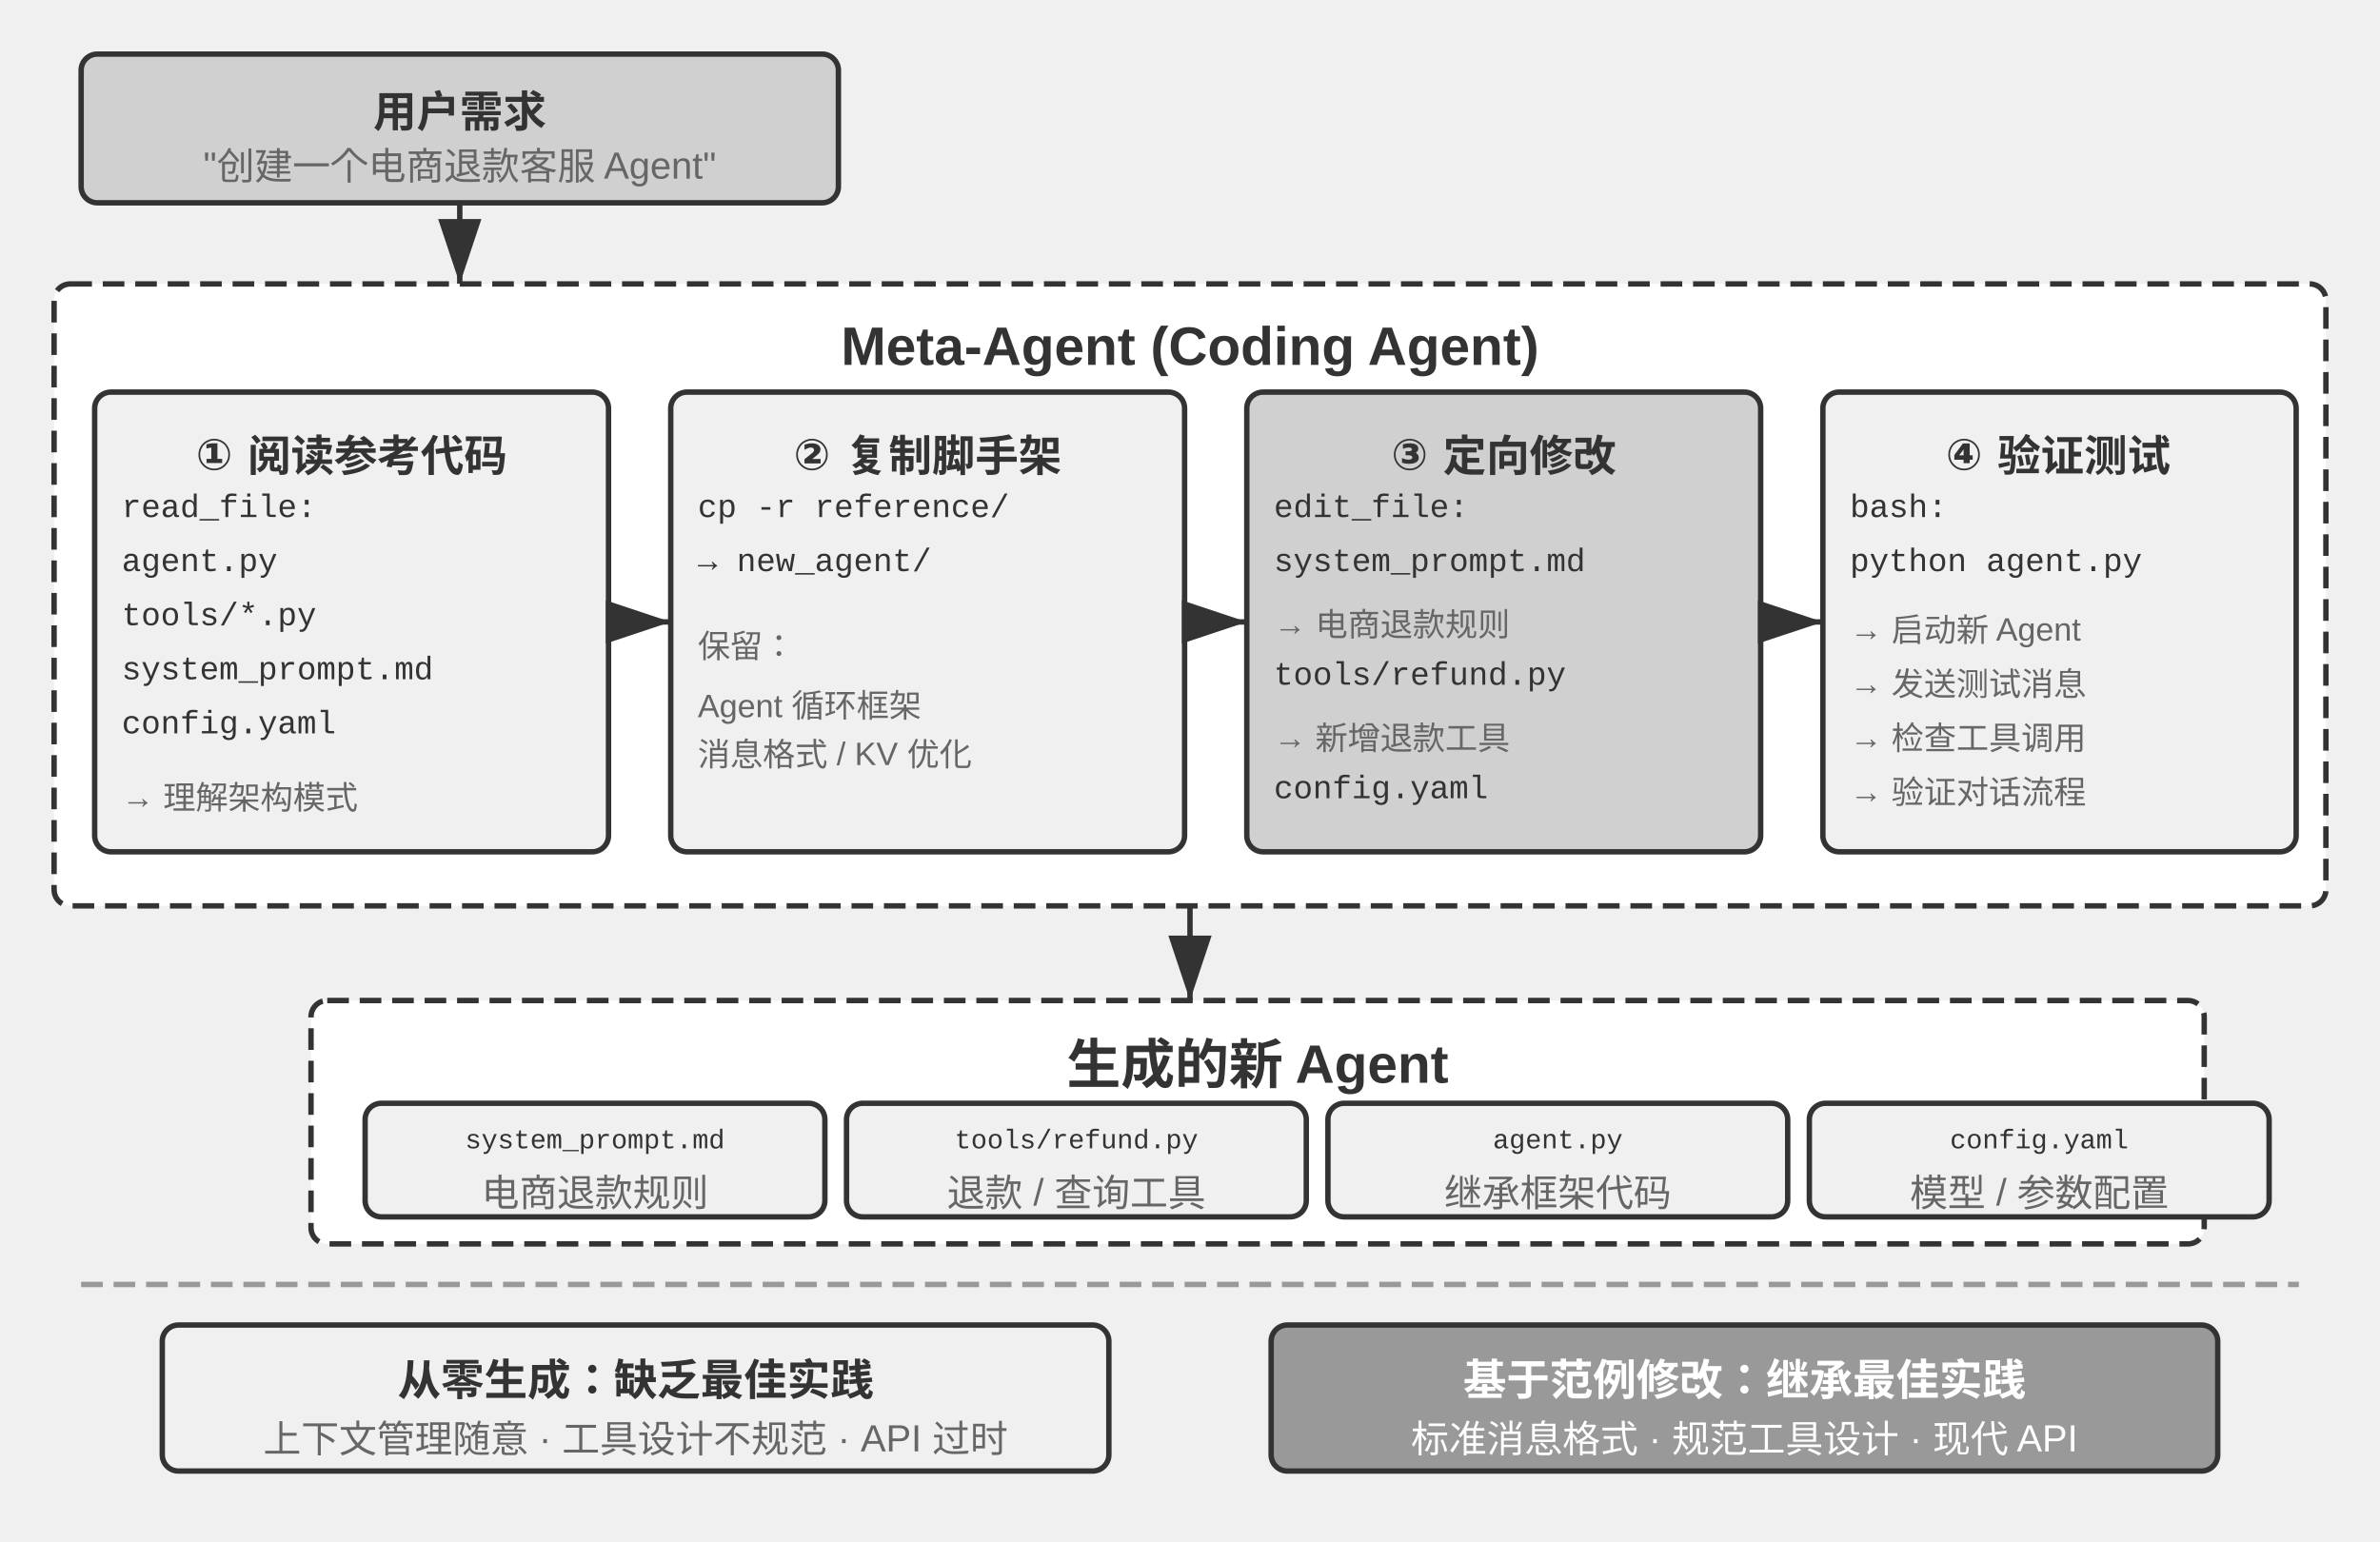
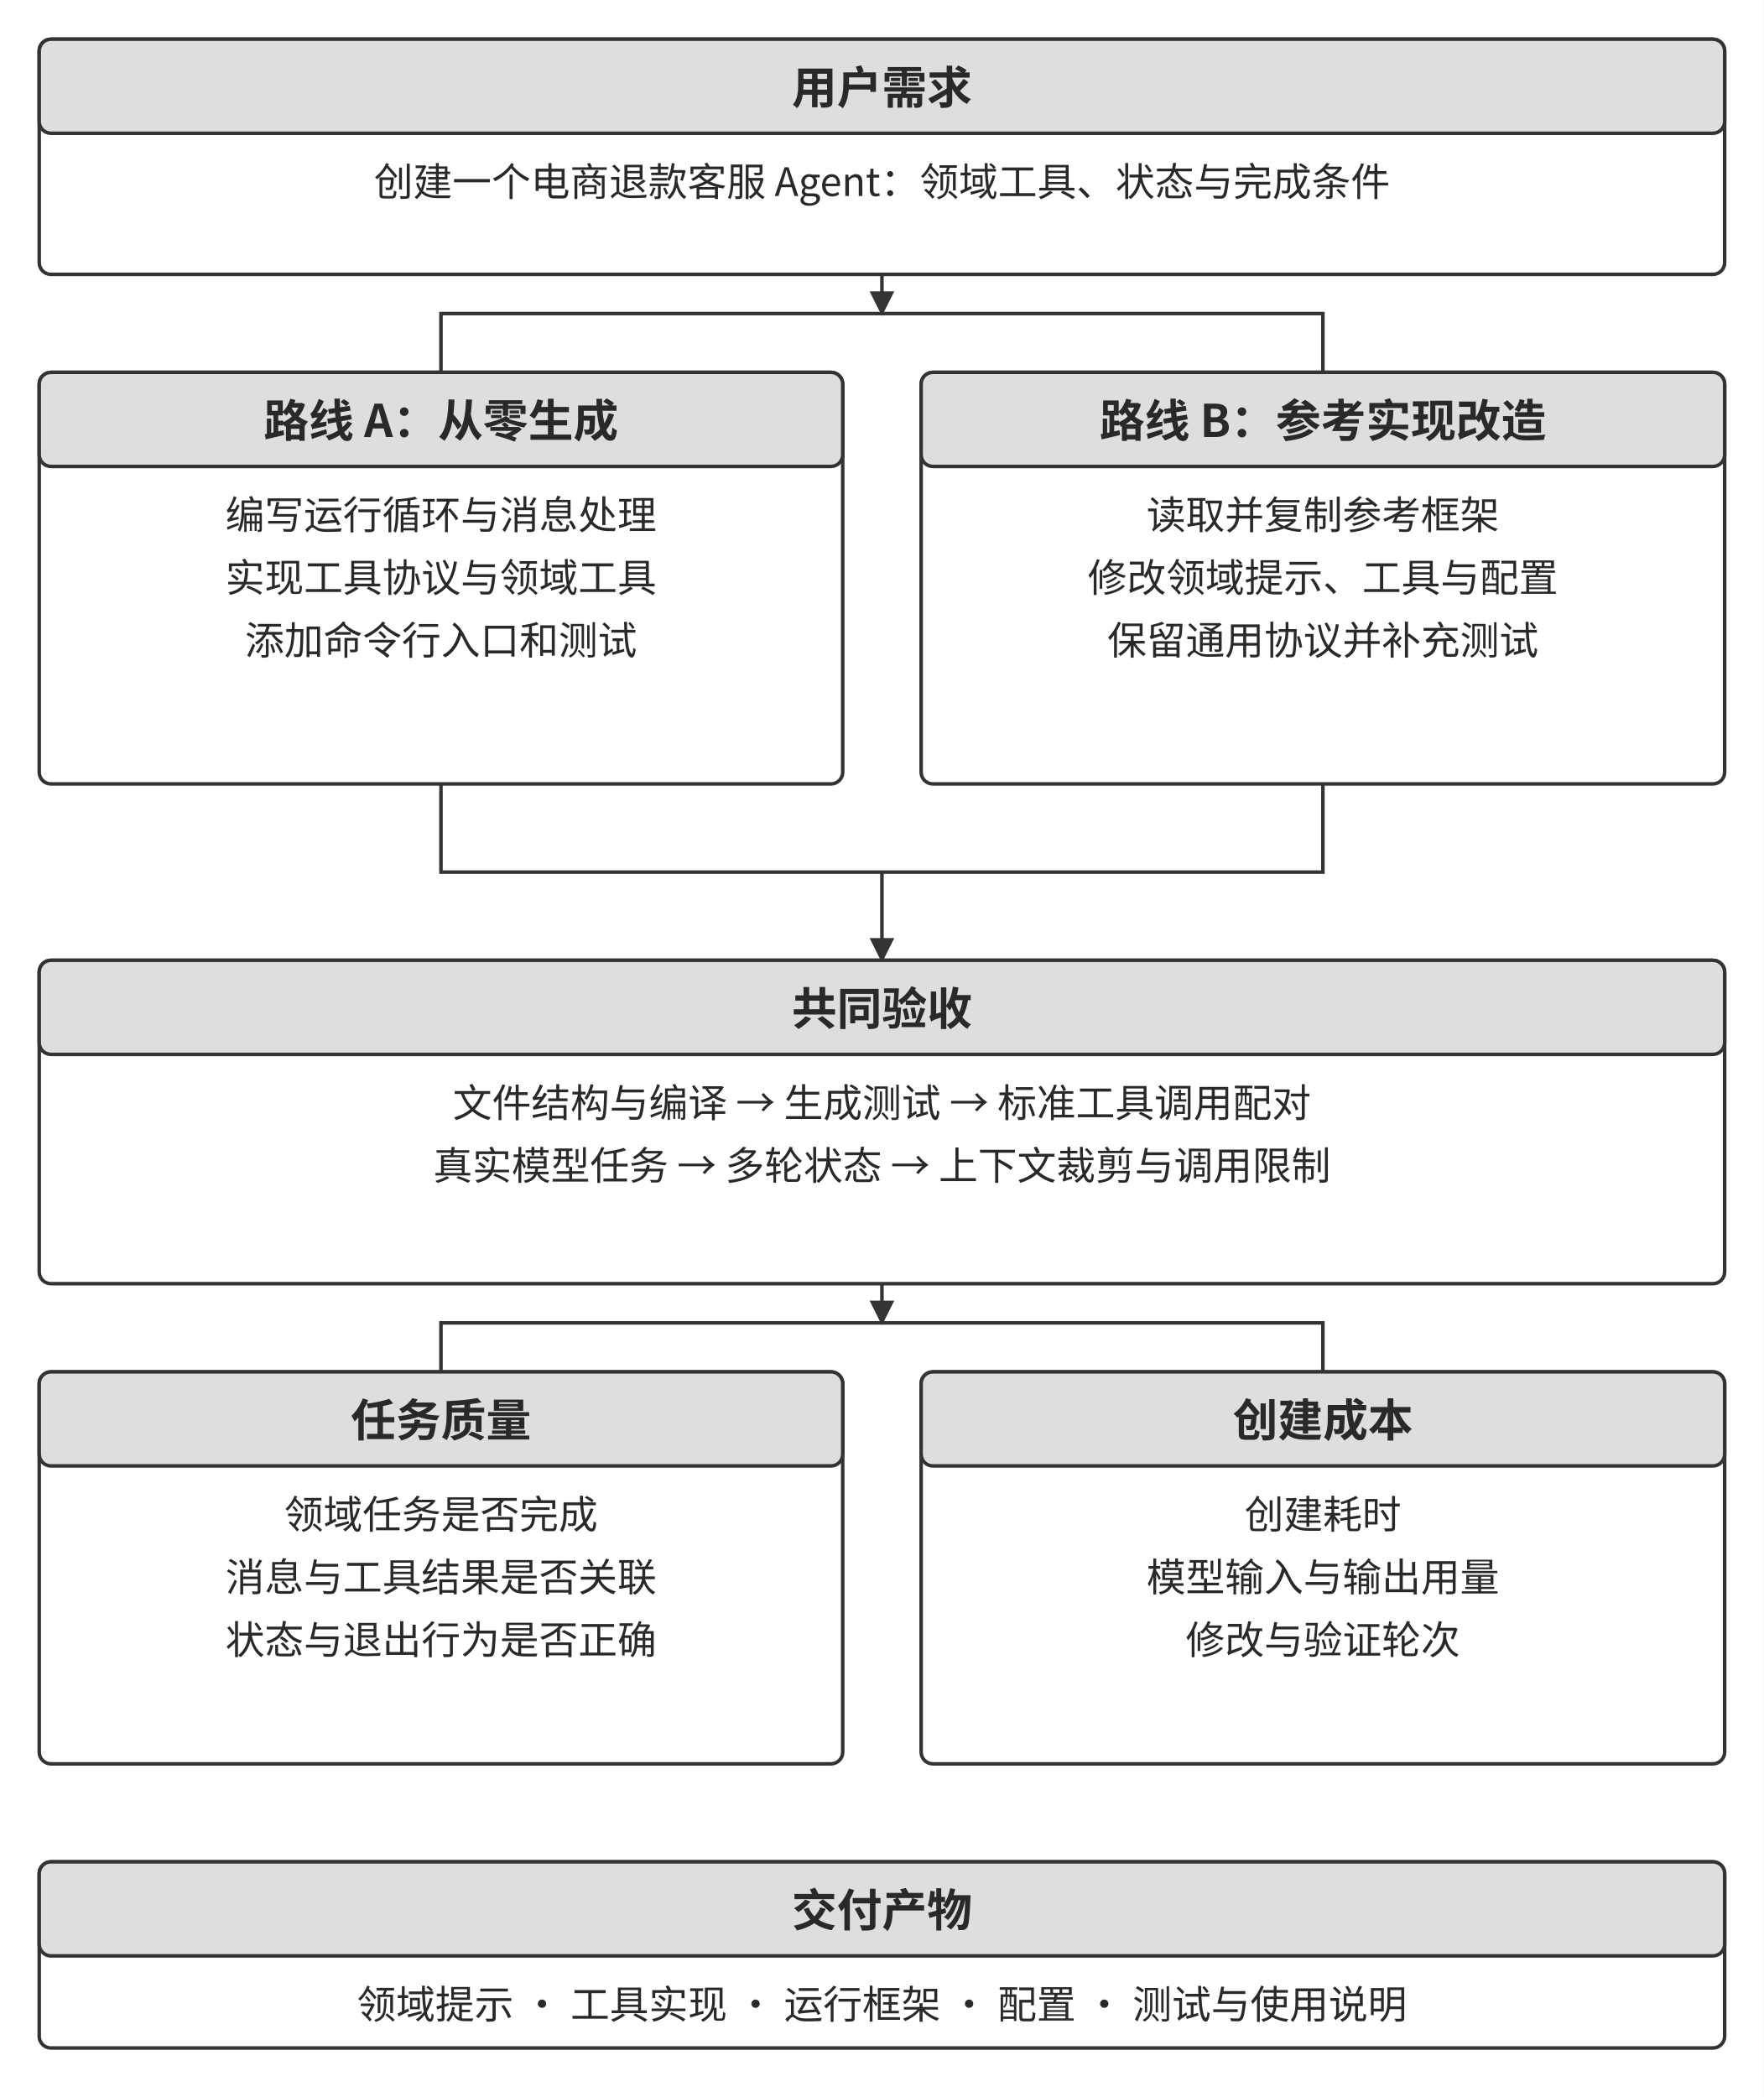
- <svg xmlns="http://www.w3.org/2000/svg" viewBox="0 40 880 570" width="880" height="570" style="background:#ffffff">
+ <svg xmlns="http://www.w3.org/2000/svg" width="150mm" height="178.33mm" viewBox="0 0 900 1070" role="img" aria-labelledby="title desc">
  <defs>
-     <marker id="ah" markerWidth="12" markerHeight="8" refX="12" refY="4" orient="auto">
-       <polygon points="0 0, 12 4, 0 8" fill="#333333" />
-     </marker>
-     <marker id="ah-light" markerWidth="12" markerHeight="8" refX="12" refY="4" orient="auto">
-       <polygon points="0 0, 12 4, 0 8" fill="#999999" />
+     <marker id="arrow" viewBox="0 0 10 10" refX="9" refY="5" markerWidth="7" markerHeight="7" orient="auto-start-reverse">
+       <path d="M0 0 L10 5 L0 10 Z" fill="#333333" />
    </marker>
  </defs>
-   <rect x="30" y="60" width="280" height="55" rx="6" fill="#d0d0d0" stroke="#333333" stroke-width="2" />
-   <text x="170" y="80" font-family="Arial, 'Helvetica Neue', Helvetica, 'PingFang SC', 'Microsoft YaHei', sans-serif" font-size="16" fill="#333333" text-anchor="middle" dominant-baseline="central" font-weight="bold">用户需求</text>
-   <text x="170" y="98" font-family="Arial, 'Helvetica Neue', Helvetica, 'PingFang SC', 'Microsoft YaHei', sans-serif" font-size="14" fill="#666666" text-anchor="middle" dominant-baseline="central" font-weight="normal">"创建一个电商退款客服 Agent"</text>
-   <line x1="170" y1="115" x2="170" y2="145" stroke="#333333" stroke-width="2" marker-end="url(#ah)" />
-   <rect x="20" y="145" width="840" height="230" rx="6" fill="#ffffff" stroke="#333333" stroke-width="2" stroke-dasharray="8,4" />
-   <text x="440" y="168" font-family="Arial, 'Helvetica Neue', Helvetica, 'PingFang SC', 'Microsoft YaHei', sans-serif" font-size="20" fill="#333333" text-anchor="middle" dominant-baseline="central" font-weight="bold">Meta-Agent (Coding Agent)</text>
-   <rect x="35" y="185" width="190" height="170" rx="6" fill="#f0f0f0" stroke="#333333" stroke-width="2" />
-   <text x="130" y="205" font-family="Arial, 'Helvetica Neue', Helvetica, 'PingFang SC', 'Microsoft YaHei', sans-serif" font-size="16" fill="#333333" text-anchor="middle" dominant-baseline="central" font-weight="bold">① 阅读参考代码</text>
-   <text x="45" y="228" font-family="'Courier New', Courier, monospace" font-size="12" fill="#333333" text-anchor="start" dominant-baseline="central">read_file:</text>
-   <text x="45" y="248" font-family="'Courier New', Courier, monospace" font-size="12" fill="#333333" text-anchor="start" dominant-baseline="central">  agent.py</text>
-   <text x="45" y="268" font-family="'Courier New', Courier, monospace" font-size="12" fill="#333333" text-anchor="start" dominant-baseline="central">  tools/*.py</text>
-   <text x="45" y="288" font-family="'Courier New', Courier, monospace" font-size="12" fill="#333333" text-anchor="start" dominant-baseline="central">  system_prompt.md</text>
-   <text x="45" y="308" font-family="'Courier New', Courier, monospace" font-size="12" fill="#333333" text-anchor="start" dominant-baseline="central">  config.yaml</text>
-   <text x="45" y="332" font-family="Arial, 'Helvetica Neue', Helvetica, 'PingFang SC', 'Microsoft YaHei', sans-serif" font-size="12" fill="#666666" text-anchor="start" dominant-baseline="central" font-weight="normal">→ 理解架构模式</text>
-   <line x1="225" y1="270" x2="248" y2="270" stroke="#333333" stroke-width="2" marker-end="url(#ah)" />
-   <rect x="248" y="185" width="190" height="170" rx="6" fill="#f0f0f0" stroke="#333333" stroke-width="2" />
-   <text x="343" y="205" font-family="Arial, 'Helvetica Neue', Helvetica, 'PingFang SC', 'Microsoft YaHei', sans-serif" font-size="16" fill="#333333" text-anchor="middle" dominant-baseline="central" font-weight="bold">② 复制脚手架</text>
-   <text x="258" y="228" font-family="'Courier New', Courier, monospace" font-size="12" fill="#333333" text-anchor="start" dominant-baseline="central">cp -r reference/</text>
-   <text x="258" y="248" font-family="'Courier New', Courier, monospace" font-size="12" fill="#333333" text-anchor="start" dominant-baseline="central">  → new_agent/</text>
-   <text x="258" y="278" font-family="Arial, 'Helvetica Neue', Helvetica, 'PingFang SC', 'Microsoft YaHei', sans-serif" font-size="12" fill="#666666" text-anchor="start" dominant-baseline="central" font-weight="normal">保留：</text>
-   <text x="258" y="298" font-family="Arial, 'Helvetica Neue', Helvetica, 'PingFang SC', 'Microsoft YaHei', sans-serif" font-size="12" fill="#666666" text-anchor="start" dominant-baseline="central" font-weight="normal">  Agent 循环框架</text>
-   <text x="258" y="318" font-family="Arial, 'Helvetica Neue', Helvetica, 'PingFang SC', 'Microsoft YaHei', sans-serif" font-size="12" fill="#666666" text-anchor="start" dominant-baseline="central" font-weight="normal">  消息格式 / KV 优化</text>
-   <line x1="438" y1="270" x2="461" y2="270" stroke="#333333" stroke-width="2" marker-end="url(#ah)" />
-   <rect x="461" y="185" width="190" height="170" rx="6" fill="#d0d0d0" stroke="#333333" stroke-width="2" />
-   <text x="556" y="205" font-family="Arial, 'Helvetica Neue', Helvetica, 'PingFang SC', 'Microsoft YaHei', sans-serif" font-size="16" fill="#333333" text-anchor="middle" dominant-baseline="central" font-weight="bold">③ 定向修改</text>
-   <text x="471" y="228" font-family="'Courier New', Courier, monospace" font-size="12" fill="#333333" text-anchor="start" dominant-baseline="central">edit_file:</text>
-   <text x="471" y="248" font-family="'Courier New', Courier, monospace" font-size="12" fill="#333333" text-anchor="start" dominant-baseline="central">  system_prompt.md</text>
-   <text x="471" y="268" font-family="Arial, 'Helvetica Neue', Helvetica, 'PingFang SC', 'Microsoft YaHei', sans-serif" font-size="12" fill="#666666" text-anchor="start" dominant-baseline="central" font-weight="normal">  → 电商退款规则</text>
-   <text x="471" y="290" font-family="'Courier New', Courier, monospace" font-size="12" fill="#333333" text-anchor="start" dominant-baseline="central">  tools/refund.py</text>
-   <text x="471" y="310" font-family="Arial, 'Helvetica Neue', Helvetica, 'PingFang SC', 'Microsoft YaHei', sans-serif" font-size="12" fill="#666666" text-anchor="start" dominant-baseline="central" font-weight="normal">  → 新增退款工具</text>
-   <text x="471" y="332" font-family="'Courier New', Courier, monospace" font-size="12" fill="#333333" text-anchor="start" dominant-baseline="central">  config.yaml</text>
-   <line x1="651" y1="270" x2="674" y2="270" stroke="#333333" stroke-width="2" marker-end="url(#ah)" />
-   <rect x="674" y="185" width="175" height="170" rx="6" fill="#f0f0f0" stroke="#333333" stroke-width="2" />
-   <text x="761" y="205" font-family="Arial, 'Helvetica Neue', Helvetica, 'PingFang SC', 'Microsoft YaHei', sans-serif" font-size="16" fill="#333333" text-anchor="middle" dominant-baseline="central" font-weight="bold">④ 验证测试</text>
-   <text x="684" y="228" font-family="'Courier New', Courier, monospace" font-size="12" fill="#333333" text-anchor="start" dominant-baseline="central">bash:</text>
-   <text x="684" y="248" font-family="'Courier New', Courier, monospace" font-size="12" fill="#333333" text-anchor="start" dominant-baseline="central">  python agent.py</text>
-   <text x="684" y="270" font-family="Arial, 'Helvetica Neue', Helvetica, 'PingFang SC', 'Microsoft YaHei', sans-serif" font-size="12" fill="#666666" text-anchor="start" dominant-baseline="central" font-weight="normal">  → 启动新 Agent</text>
-   <text x="684" y="290" font-family="Arial, 'Helvetica Neue', Helvetica, 'PingFang SC', 'Microsoft YaHei', sans-serif" font-size="12" fill="#666666" text-anchor="start" dominant-baseline="central" font-weight="normal">  → 发送测试消息</text>
-   <text x="684" y="310" font-family="Arial, 'Helvetica Neue', Helvetica, 'PingFang SC', 'Microsoft YaHei', sans-serif" font-size="12" fill="#666666" text-anchor="start" dominant-baseline="central" font-weight="normal">  → 检查工具调用</text>
-   <text x="684" y="330" font-family="Arial, 'Helvetica Neue', Helvetica, 'PingFang SC', 'Microsoft YaHei', sans-serif" font-size="12" fill="#666666" text-anchor="start" dominant-baseline="central" font-weight="normal">  → 验证对话流程</text>
-   <line x1="440.0" y1="375" x2="440.0" y2="410" stroke="#333333" stroke-width="2" marker-end="url(#ah)" />
-   <rect x="115" y="410" width="700" height="90" rx="6" fill="#ffffff" stroke="#333333" stroke-width="2" stroke-dasharray="8,4" />
-   <text x="465" y="432" font-family="Arial, 'Helvetica Neue', Helvetica, 'PingFang SC', 'Microsoft YaHei', sans-serif" font-size="20" fill="#333333" text-anchor="middle" dominant-baseline="central" font-weight="bold">生成的新 Agent</text>
-   <rect x="135" y="448" width="170" height="42" rx="6" fill="#f0f0f0" stroke="#333333" stroke-width="2" />
-   <text x="220" y="462" font-family="'Courier New', Courier, monospace" font-size="10" fill="#333333" text-anchor="middle" dominant-baseline="central">system_prompt.md</text>
-   <text x="220" y="480" font-family="Arial, 'Helvetica Neue', Helvetica, 'PingFang SC', 'Microsoft YaHei', sans-serif" font-size="14" fill="#666666" text-anchor="middle" dominant-baseline="central" font-weight="normal">电商退款规则</text>
-   <rect x="313" y="448" width="170" height="42" rx="6" fill="#f0f0f0" stroke="#333333" stroke-width="2" />
-   <text x="398" y="462" font-family="'Courier New', Courier, monospace" font-size="10" fill="#333333" text-anchor="middle" dominant-baseline="central">tools/refund.py</text>
-   <text x="398" y="480" font-family="Arial, 'Helvetica Neue', Helvetica, 'PingFang SC', 'Microsoft YaHei', sans-serif" font-size="14" fill="#666666" text-anchor="middle" dominant-baseline="central" font-weight="normal">退款 / 查询工具</text>
-   <rect x="491" y="448" width="170" height="42" rx="6" fill="#f0f0f0" stroke="#333333" stroke-width="2" />
-   <text x="576" y="462" font-family="'Courier New', Courier, monospace" font-size="10" fill="#333333" text-anchor="middle" dominant-baseline="central">agent.py</text>
-   <text x="576" y="480" font-family="Arial, 'Helvetica Neue', Helvetica, 'PingFang SC', 'Microsoft YaHei', sans-serif" font-size="14" fill="#666666" text-anchor="middle" dominant-baseline="central" font-weight="normal">继承框架代码</text>
-   <rect x="669" y="448" width="170" height="42" rx="6" fill="#f0f0f0" stroke="#333333" stroke-width="2" />
-   <text x="754" y="462" font-family="'Courier New', Courier, monospace" font-size="10" fill="#333333" text-anchor="middle" dominant-baseline="central">config.yaml</text>
-   <text x="754" y="480" font-family="Arial, 'Helvetica Neue', Helvetica, 'PingFang SC', 'Microsoft YaHei', sans-serif" font-size="14" fill="#666666" text-anchor="middle" dominant-baseline="central" font-weight="normal">模型 / 参数配置</text>
-   <line x1="30" y1="515" x2="850" y2="515" stroke="#999999" stroke-width="2" stroke-dasharray="8,4" />
-   <rect x="60" y="530" width="350" height="54" rx="6" fill="#f0f0f0" stroke="#333333" stroke-width="2" />
-   <text x="235" y="549" font-family="Arial, 'Helvetica Neue', Helvetica, 'PingFang SC', 'Microsoft YaHei', sans-serif" font-size="16" fill="#333333" text-anchor="middle" dominant-baseline="central" font-weight="bold">从零生成：缺乏最佳实践</text>
-   <text x="235" y="571" font-family="Arial, 'Helvetica Neue', Helvetica, 'PingFang SC', 'Microsoft YaHei', sans-serif" font-size="14" fill="#666666" text-anchor="middle" dominant-baseline="central" font-weight="normal">上下文管理随意 · 工具设计不规范 · API 过时</text>
-   <rect x="470" y="530" width="350" height="54" rx="6" fill="#999999" stroke="#333333" stroke-width="2" />
-   <text x="645" y="549" font-family="Arial, 'Helvetica Neue', Helvetica, 'PingFang SC', 'Microsoft YaHei', sans-serif" font-size="16" fill="#ffffff" text-anchor="middle" dominant-baseline="central" font-weight="bold">基于范例修改：继承最佳实践</text>
-   <text x="645" y="571" font-family="Arial, 'Helvetica Neue', Helvetica, 'PingFang SC', 'Microsoft YaHei', sans-serif" font-size="14" fill="#ffffff" text-anchor="middle" dominant-baseline="central" font-weight="normal">标准消息格式 · 规范工具设计 · 现代 API</text>
+   <rect width="900" height="1070" fill="#ffffff" />
+   <rect x="20" y="20" width="860" height="120" rx="6" fill="#ffffff" stroke="#333333" stroke-width="1.8" />
+   <rect x="20" y="20" width="860" height="48" rx="6" fill="#dedede" stroke="#333333" stroke-width="1.8" />
+   <text x="450.0" y="53" text-anchor="middle" font-family="Noto Sans CJK SC,Source Han Sans CN,Microsoft YaHei,sans-serif" font-size="23" font-weight="700" fill="#292929">用户需求</text>
+   <text x="450.0" y="100" text-anchor="middle" font-family="Noto Sans CJK SC,Source Han Sans CN,Microsoft YaHei,sans-serif" font-size="20" font-weight="400" fill="#292929">创建一个电商退款客服 Agent：领域工具、状态与完成条件</text>
+   <path d="M 450 140 L 450 160" fill="none" stroke="#333333" stroke-width="1.8" marker-end="url(#arrow)" />
+   <path d="M 225 190 L 225 160 L 675 160 L 675 190" fill="none" stroke="#333333" stroke-width="1.8" />
+   <rect x="20" y="190" width="410" height="210" rx="6" fill="#ffffff" stroke="#333333" stroke-width="1.8" />
+   <rect x="20" y="190" width="410" height="48" rx="6" fill="#dedede" stroke="#333333" stroke-width="1.8" />
+   <text x="225.0" y="223" text-anchor="middle" font-family="Noto Sans CJK SC,Source Han Sans CN,Microsoft YaHei,sans-serif" font-size="23" font-weight="700" fill="#292929">路线 A：从零生成</text>
+   <text x="225.0" y="270" text-anchor="middle" font-family="Noto Sans CJK SC,Source Han Sans CN,Microsoft YaHei,sans-serif" font-size="20" font-weight="400" fill="#292929">编写运行循环与消息处理</text>
+   <text x="225.0" y="302" text-anchor="middle" font-family="Noto Sans CJK SC,Source Han Sans CN,Microsoft YaHei,sans-serif" font-size="20" font-weight="400" fill="#292929">实现工具协议与领域工具</text>
+   <text x="225.0" y="334" text-anchor="middle" font-family="Noto Sans CJK SC,Source Han Sans CN,Microsoft YaHei,sans-serif" font-size="20" font-weight="400" fill="#292929">添加命令行入口和测试</text>
+   <rect x="470" y="190" width="410" height="210" rx="6" fill="#ffffff" stroke="#333333" stroke-width="1.8" />
+   <rect x="470" y="190" width="410" height="48" rx="6" fill="#dedede" stroke="#333333" stroke-width="1.8" />
+   <text x="675.0" y="223" text-anchor="middle" font-family="Noto Sans CJK SC,Source Han Sans CN,Microsoft YaHei,sans-serif" font-size="23" font-weight="700" fill="#292929">路线 B：参考实现改造</text>
+   <text x="675.0" y="270" text-anchor="middle" font-family="Noto Sans CJK SC,Source Han Sans CN,Microsoft YaHei,sans-serif" font-size="20" font-weight="400" fill="#292929">读取并复制参考框架</text>
+   <text x="675.0" y="302" text-anchor="middle" font-family="Noto Sans CJK SC,Source Han Sans CN,Microsoft YaHei,sans-serif" font-size="20" font-weight="400" fill="#292929">修改领域提示、工具与配置</text>
+   <text x="675.0" y="334" text-anchor="middle" font-family="Noto Sans CJK SC,Source Han Sans CN,Microsoft YaHei,sans-serif" font-size="20" font-weight="400" fill="#292929">保留通用协议并补充测试</text>
+   <path d="M 225 400 L 225 445 L 675 445 L 675 400" fill="none" stroke="#333333" stroke-width="1.8" />
+   <path d="M 450 445 L 450 490" fill="none" stroke="#333333" stroke-width="1.8" marker-end="url(#arrow)" />
+   <rect x="20" y="490" width="860" height="165" rx="6" fill="#ffffff" stroke="#333333" stroke-width="1.8" />
+   <rect x="20" y="490" width="860" height="48" rx="6" fill="#dedede" stroke="#333333" stroke-width="1.8" />
+   <text x="450.0" y="523" text-anchor="middle" font-family="Noto Sans CJK SC,Source Han Sans CN,Microsoft YaHei,sans-serif" font-size="23" font-weight="700" fill="#292929">共同验收</text>
+   <text x="450.0" y="570" text-anchor="middle" font-family="Noto Sans CJK SC,Source Han Sans CN,Microsoft YaHei,sans-serif" font-size="20" font-weight="400" fill="#292929">文件结构与编译 → 生成测试 → 标准工具调用配对</text>
+   <text x="450.0" y="602" text-anchor="middle" font-family="Noto Sans CJK SC,Source Han Sans CN,Microsoft YaHei,sans-serif" font-size="20" font-weight="400" fill="#292929">真实模型任务 → 多轮状态 → 上下文裁剪与调用限制</text>
+   <path d="M 450 655 L 450 675" fill="none" stroke="#333333" stroke-width="1.8" marker-end="url(#arrow)" />
+   <path d="M 225 700 L 225 675 L 675 675 L 675 700" fill="none" stroke="#333333" stroke-width="1.8" />
+   <rect x="20" y="700" width="410" height="200" rx="6" fill="#ffffff" stroke="#333333" stroke-width="1.8" />
+   <rect x="20" y="700" width="410" height="48" rx="6" fill="#dedede" stroke="#333333" stroke-width="1.8" />
+   <text x="225.0" y="733" text-anchor="middle" font-family="Noto Sans CJK SC,Source Han Sans CN,Microsoft YaHei,sans-serif" font-size="23" font-weight="700" fill="#292929">任务质量</text>
+   <text x="225.0" y="780" text-anchor="middle" font-family="Noto Sans CJK SC,Source Han Sans CN,Microsoft YaHei,sans-serif" font-size="20" font-weight="400" fill="#292929">领域任务是否完成</text>
+   <text x="225.0" y="812" text-anchor="middle" font-family="Noto Sans CJK SC,Source Han Sans CN,Microsoft YaHei,sans-serif" font-size="20" font-weight="400" fill="#292929">消息与工具结果是否关联</text>
+   <text x="225.0" y="844" text-anchor="middle" font-family="Noto Sans CJK SC,Source Han Sans CN,Microsoft YaHei,sans-serif" font-size="20" font-weight="400" fill="#292929">状态与退出行为是否正确</text>
+   <rect x="470" y="700" width="410" height="200" rx="6" fill="#ffffff" stroke="#333333" stroke-width="1.8" />
+   <rect x="470" y="700" width="410" height="48" rx="6" fill="#dedede" stroke="#333333" stroke-width="1.8" />
+   <text x="675.0" y="733" text-anchor="middle" font-family="Noto Sans CJK SC,Source Han Sans CN,Microsoft YaHei,sans-serif" font-size="23" font-weight="700" fill="#292929">创建成本</text>
+   <text x="675.0" y="780" text-anchor="middle" font-family="Noto Sans CJK SC,Source Han Sans CN,Microsoft YaHei,sans-serif" font-size="20" font-weight="400" fill="#292929">创建耗时</text>
+   <text x="675.0" y="812" text-anchor="middle" font-family="Noto Sans CJK SC,Source Han Sans CN,Microsoft YaHei,sans-serif" font-size="20" font-weight="400" fill="#292929">模型输入与输出用量</text>
+   <text x="675.0" y="844" text-anchor="middle" font-family="Noto Sans CJK SC,Source Han Sans CN,Microsoft YaHei,sans-serif" font-size="20" font-weight="400" fill="#292929">修改与验证轮次</text>
+   <rect x="20" y="950" width="860" height="95" rx="6" fill="#ffffff" stroke="#333333" stroke-width="1.8" />
+   <rect x="20" y="950" width="860" height="48" rx="6" fill="#dedede" stroke="#333333" stroke-width="1.8" />
+   <text x="450.0" y="983" text-anchor="middle" font-family="Noto Sans CJK SC,Source Han Sans CN,Microsoft YaHei,sans-serif" font-size="23" font-weight="700" fill="#292929">交付产物</text>
+   <text x="450.0" y="1030" text-anchor="middle" font-family="Noto Sans CJK SC,Source Han Sans CN,Microsoft YaHei,sans-serif" font-size="20" font-weight="400" fill="#292929">领域提示 · 工具实现 · 运行框架 · 配置 · 测试与使用说明</text>
</svg>
